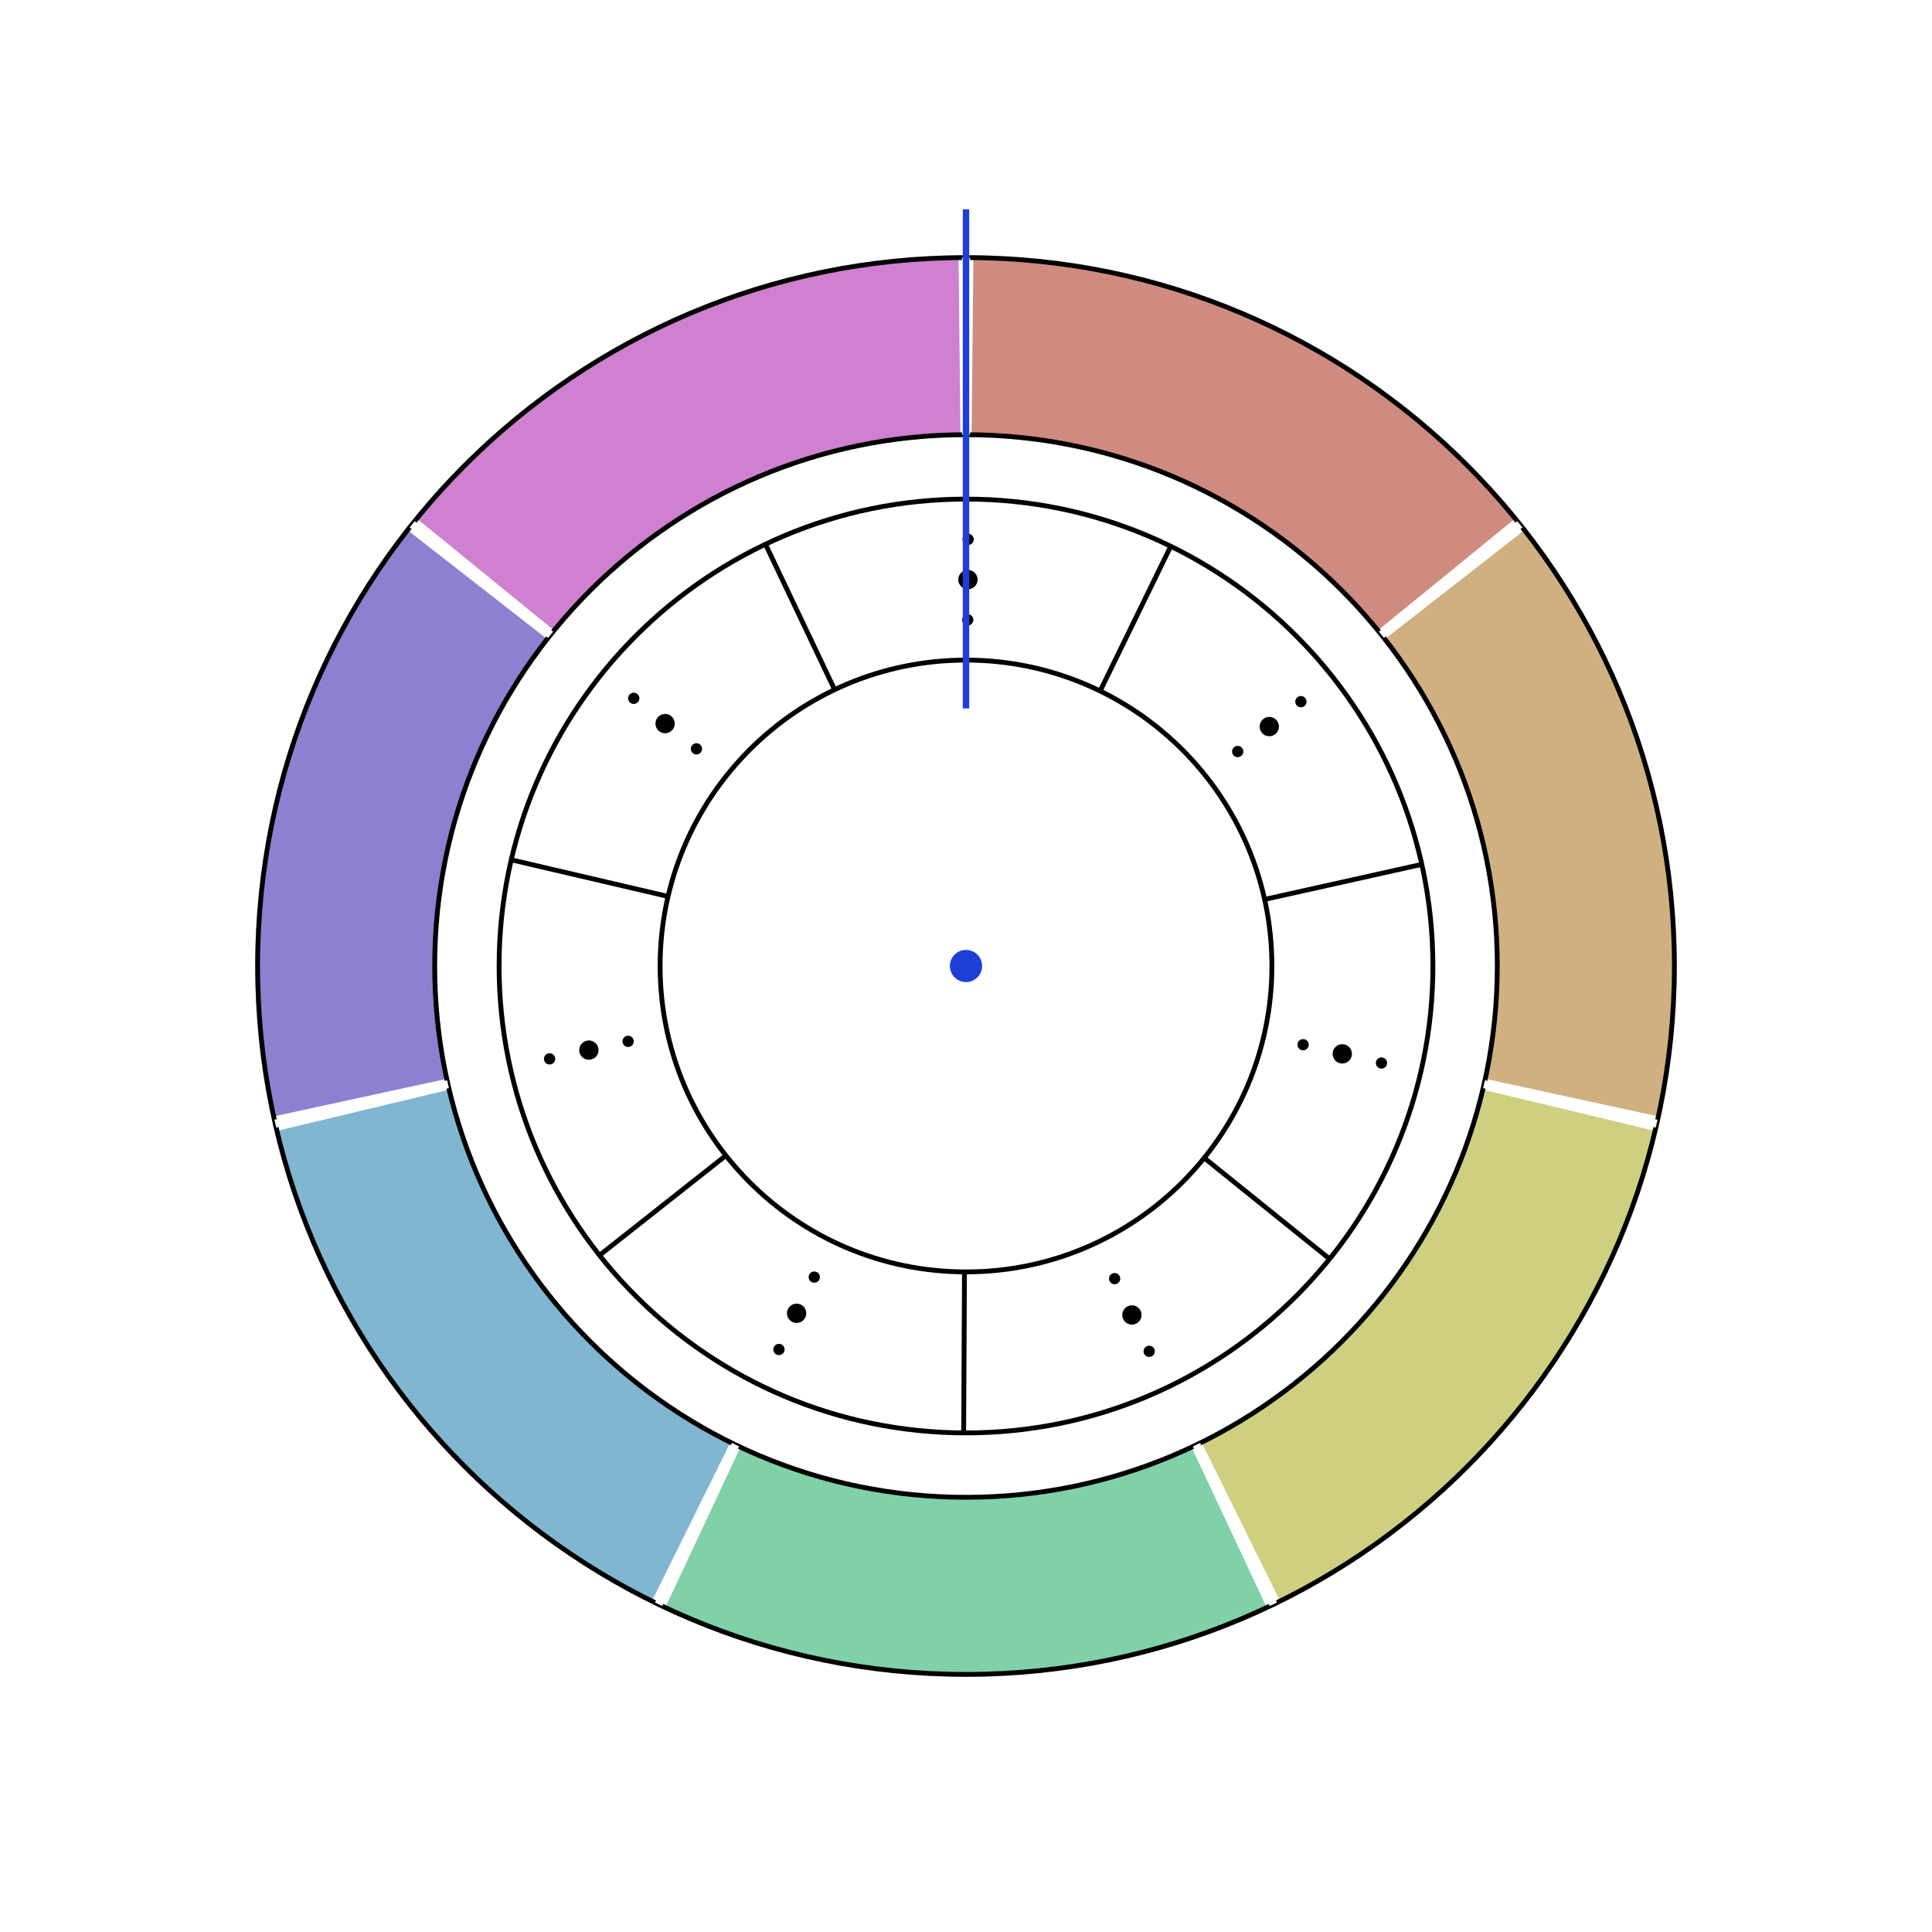
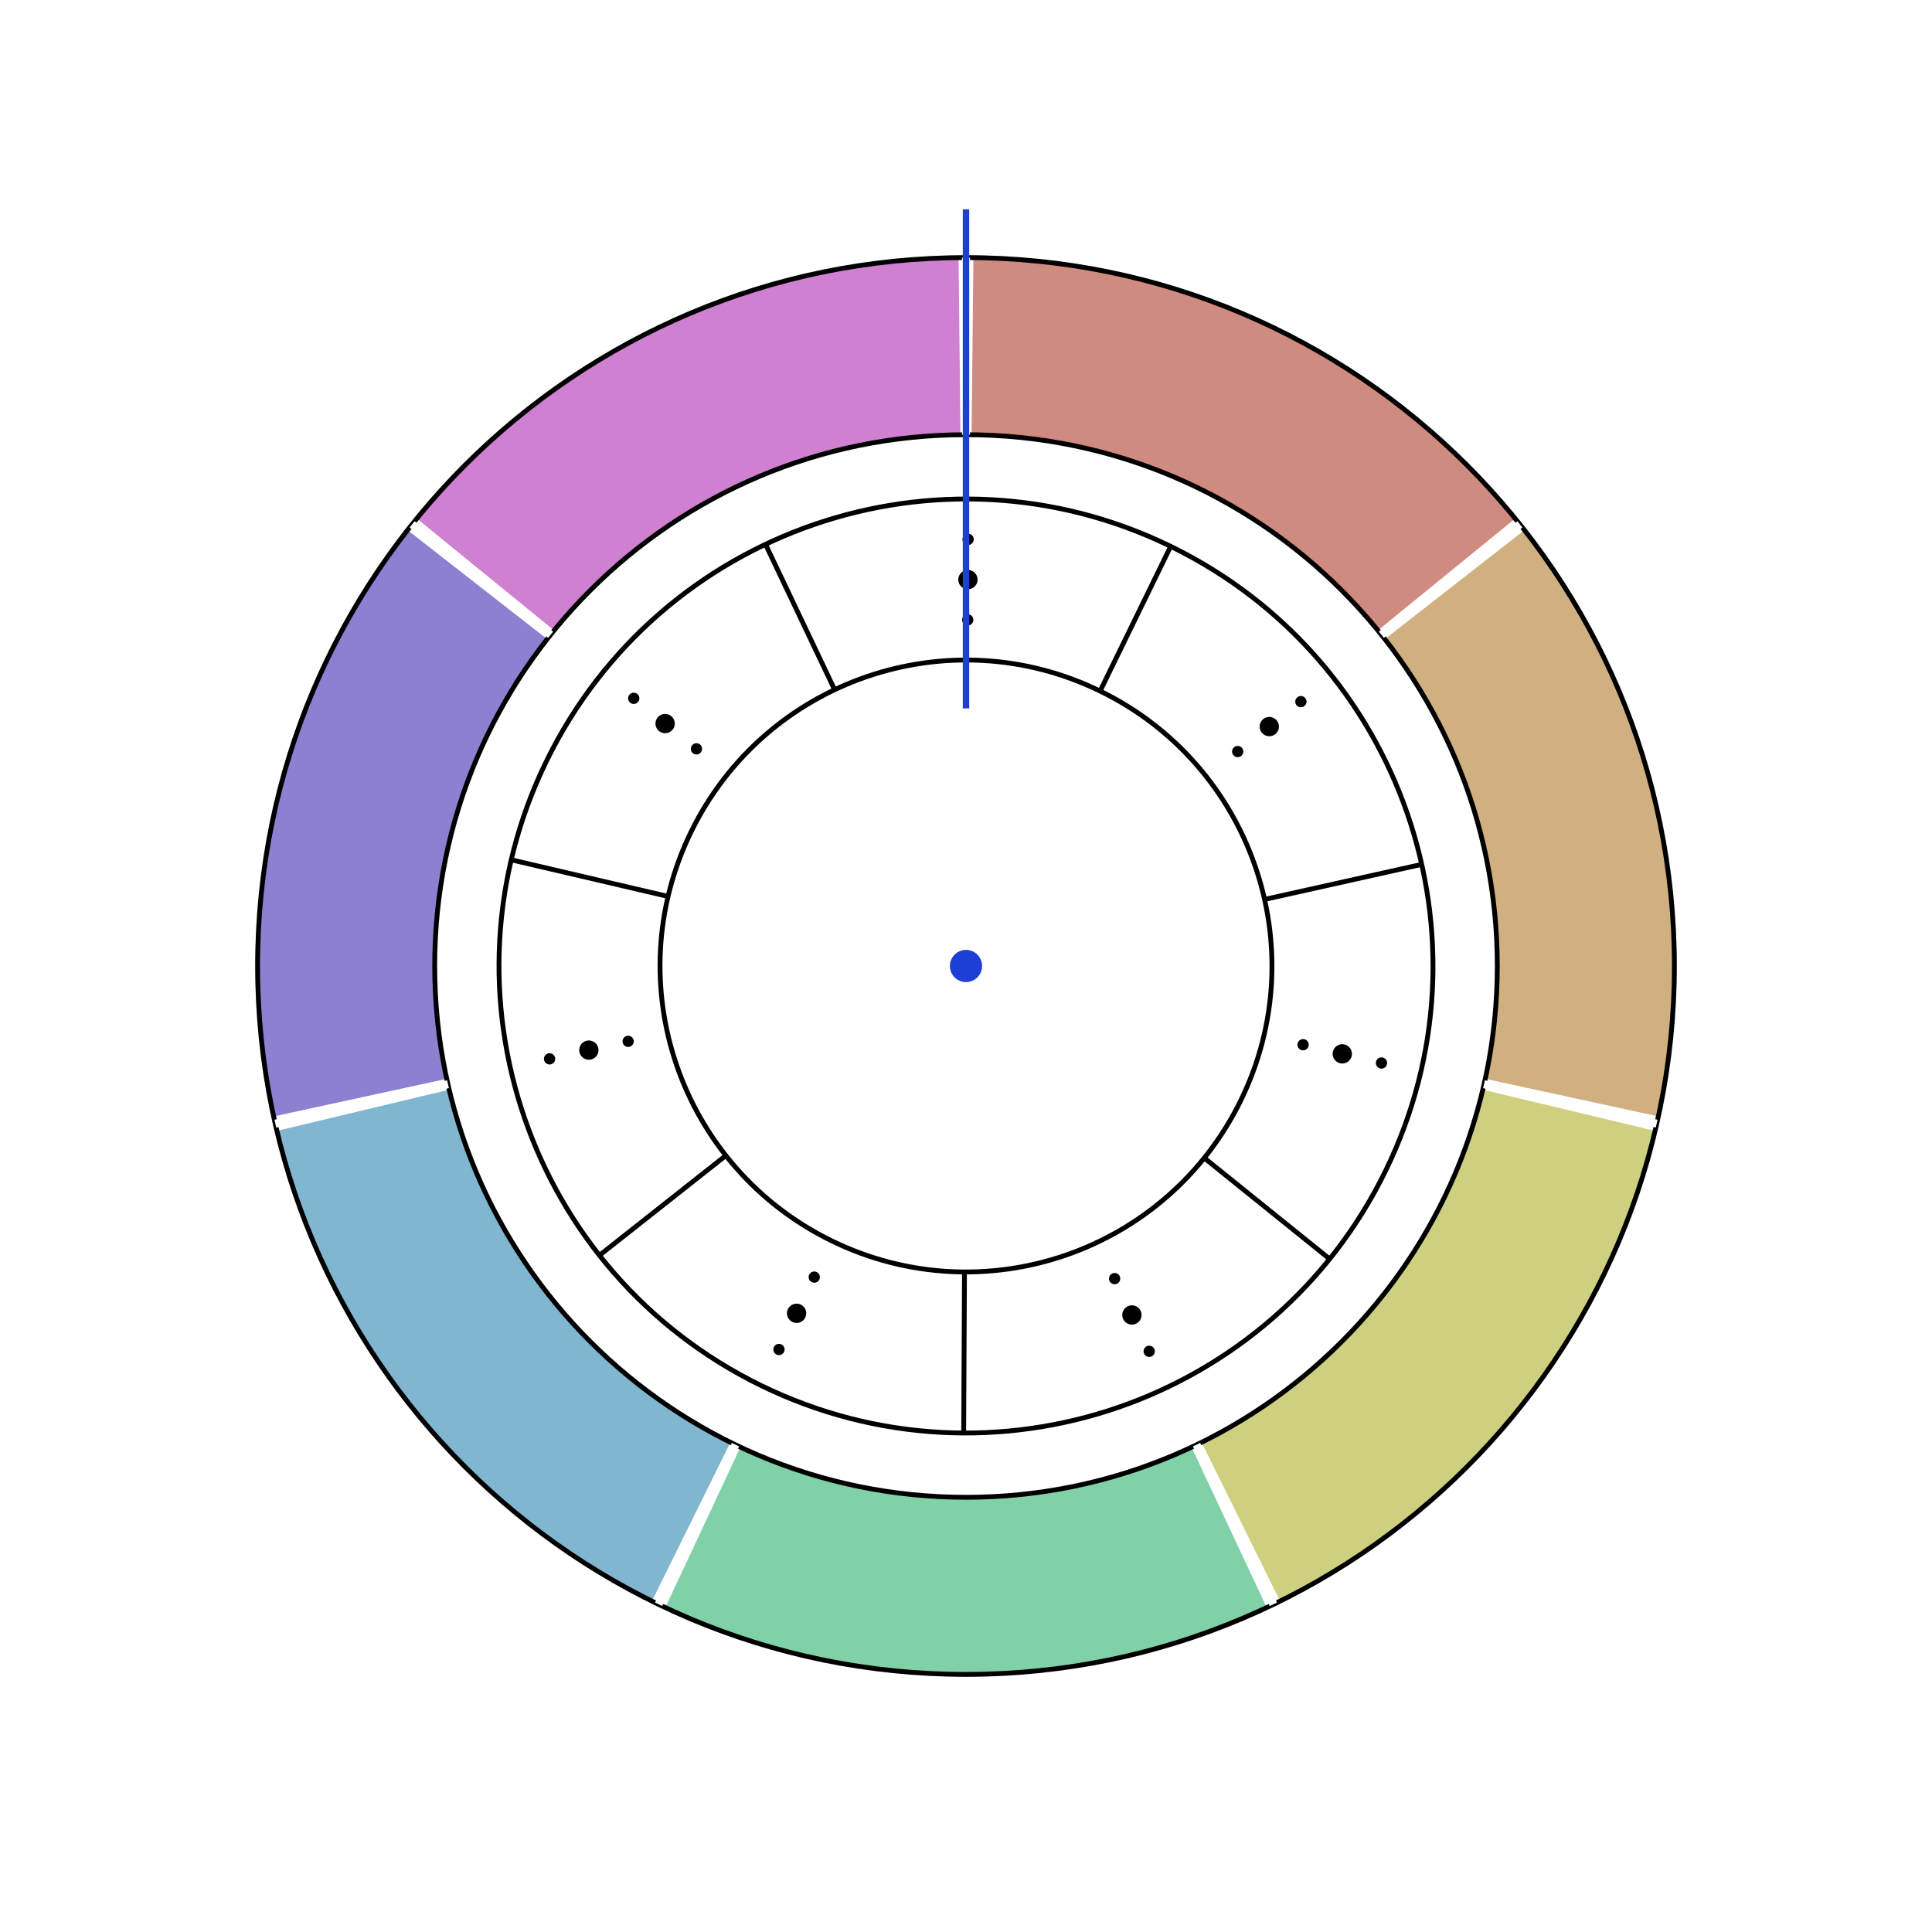
<svg xmlns="http://www.w3.org/2000/svg" viewBox="0 0 1200 1200" width="1200" height="1200">
  <rect width="1200" height="1200" fill="#ffffff" />
-   <path d="M604.03 215.02A385 385 0 0 1 898.47 356.82" fill="none" stroke="hsl(8 46% 66%)" stroke-width="110" />
-   <path d="M903.5 363.12A385 385 0 0 1 976.22 681.74" fill="none" stroke="hsl(36 46% 66%)" stroke-width="110" />
-   <path d="M974.43 689.6A385 385 0 0 1 770.67 945.1" fill="none" stroke="hsl(62 46% 66%)" stroke-width="110" />
-   <path d="M763.4 948.6A385 385 0 0 1 436.6 948.6" fill="none" stroke="hsl(150 46% 66%)" stroke-width="110" />
-   <path d="M429.33 945.1A385 385 0 0 1 225.57 689.6" fill="none" stroke="hsl(200 46% 66%)" stroke-width="110" />
-   <path d="M223.78 681.74A385 385 0 0 1 296.5 363.12" fill="none" stroke="hsl(250 46% 66%)" stroke-width="110" />
-   <path d="M301.53 356.82A385 385 0 0 1 595.97 215.02" fill="none" stroke="hsl(300 46% 66%)" stroke-width="110" />
-   <circle cx="600" cy="600" r="440" fill="none" stroke="#000000" stroke-width="3" />
-   <circle cx="600" cy="600" r="330" fill="none" stroke="#000000" stroke-width="3" />
-   <path d="M600 270L600 160" stroke="#ffffff" stroke-width="5" />
-   <path d="M858 394.25L944.01 325.66" stroke="#ffffff" stroke-width="5" />
-   <path d="M921.73 673.43L1028.97 697.91" stroke="#ffffff" stroke-width="5" />
-   <path d="M743.18 897.32L790.91 996.43" stroke="#ffffff" stroke-width="5" />
-   <path d="M456.82 897.32L409.09 996.43" stroke="#ffffff" stroke-width="5" />
-   <path d="M278.27 673.43L171.03 697.91" stroke="#ffffff" stroke-width="5" />
-   <path d="M342 394.25L255.99 325.66" stroke="#ffffff" stroke-width="5" />
-   <circle cx="600" cy="600" r="290" fill="none" stroke="#000000" stroke-width="3" />
-   <circle cx="600" cy="600" r="190" fill="none" stroke="#000000" stroke-width="3" />
-   <path d="M683.29 429.23L727.13 339.35" stroke="#000000" stroke-width="3" />
-   <circle cx="768.76" cy="466.79" r="3.5" fill="#000000" />
-   <circle cx="788.38" cy="451.3" r="6" fill="#000000" />
-   <circle cx="808.01" cy="435.81" r="3.5" fill="#000000" />
-   <path d="M785.44 558.65L883.05 536.88" stroke="#000000" stroke-width="3" />
-   <circle cx="809.37" cy="648.89" r="3.5" fill="#000000" />
-   <circle cx="833.71" cy="654.57" r="6" fill="#000000" />
-   <circle cx="858.06" cy="660.26" r="3.5" fill="#000000" />
-   <path d="M747.96 719.2L825.83 781.94" stroke="#000000" stroke-width="3" />
-   <circle cx="692.32" cy="794.17" r="3.5" fill="#000000" />
-   <circle cx="703.05" cy="816.75" r="6" fill="#000000" />
-   <circle cx="713.79" cy="839.33" r="3.5" fill="#000000" />
-   <path d="M599.05 790L598.55 890" stroke="#000000" stroke-width="3" />
-   <circle cx="505.75" cy="793.24" r="3.5" fill="#000000" />
-   <circle cx="494.79" cy="815.71" r="6" fill="#000000" />
-   <circle cx="483.83" cy="838.18" r="3.5" fill="#000000" />
-   <path d="M450.86 717.72L372.37 779.68" stroke="#000000" stroke-width="3" />
-   <circle cx="390.15" cy="646.8" r="3.5" fill="#000000" />
-   <circle cx="365.75" cy="652.24" r="6" fill="#000000" />
-   <circle cx="341.35" cy="657.68" r="3.5" fill="#000000" />
-   <path d="M414.98 556.8L317.6 534.06" stroke="#000000" stroke-width="3" />
-   <circle cx="432.58" cy="465.11" r="3.5" fill="#000000" />
-   <circle cx="413.11" cy="449.43" r="6" fill="#000000" />
-   <circle cx="393.64" cy="433.74" r="3.5" fill="#000000" />
-   <path d="M518.42 428.41L475.48 338.09" stroke="#000000" stroke-width="3" />
-   <circle cx="601.07" cy="385" r="3.5" fill="#000000" />
-   <circle cx="601.2" cy="360" r="6" fill="#000000" />
-   <circle cx="601.32" cy="335" r="3.5" fill="#000000" />
+   <g transform="rotate(0 600 600)">
+     <path d="M604.03 215.02A385 385 0 0 1 898.47 356.82" fill="none" stroke="hsl(8 46% 66%)" stroke-width="110" />
+     <path d="M903.5 363.12A385 385 0 0 1 976.22 681.74" fill="none" stroke="hsl(36 46% 66%)" stroke-width="110" />
+     <path d="M974.43 689.6A385 385 0 0 1 770.67 945.1" fill="none" stroke="hsl(62 46% 66%)" stroke-width="110" />
+     <path d="M763.4 948.6A385 385 0 0 1 436.6 948.6" fill="none" stroke="hsl(150 46% 66%)" stroke-width="110" />
+     <path d="M429.33 945.1A385 385 0 0 1 225.57 689.6" fill="none" stroke="hsl(200 46% 66%)" stroke-width="110" />
+     <path d="M223.78 681.74A385 385 0 0 1 296.5 363.12" fill="none" stroke="hsl(250 46% 66%)" stroke-width="110" />
+     <path d="M301.53 356.82A385 385 0 0 1 595.97 215.02" fill="none" stroke="hsl(300 46% 66%)" stroke-width="110" />
+     <circle cx="600" cy="600" r="440" fill="none" stroke="#000000" stroke-width="3" />
+     <circle cx="600" cy="600" r="330" fill="none" stroke="#000000" stroke-width="3" />
+     <path d="M600 270L600 160" stroke="#ffffff" stroke-width="5" />
+     <path d="M858 394.25L944.01 325.66" stroke="#ffffff" stroke-width="5" />
+     <path d="M921.73 673.43L1028.97 697.91" stroke="#ffffff" stroke-width="5" />
+     <path d="M743.18 897.32L790.91 996.43" stroke="#ffffff" stroke-width="5" />
+     <path d="M456.82 897.32L409.09 996.43" stroke="#ffffff" stroke-width="5" />
+     <path d="M278.27 673.43L171.03 697.91" stroke="#ffffff" stroke-width="5" />
+     <path d="M342 394.25L255.99 325.66" stroke="#ffffff" stroke-width="5" />
+   </g>
+   <g transform="rotate(26 600 600)">
+     <circle cx="600" cy="600" r="290" fill="none" stroke="#000000" stroke-width="3" />
+     <circle cx="600" cy="600" r="190" fill="none" stroke="#000000" stroke-width="3" />
+     <path d="M600 410L600 310" stroke="#000000" stroke-width="3" />
+     <circle cx="693.29" cy="406.29" r="3.5" fill="#000000" />
+     <circle cx="704.13" cy="383.77" r="6" fill="#000000" />
+     <circle cx="714.98" cy="361.24" r="3.5" fill="#000000" />
+     <path d="M748.55 481.54L826.73 419.19" stroke="#000000" stroke-width="3" />
+     <circle cx="809.61" cy="552.16" r="3.5" fill="#000000" />
+     <circle cx="833.98" cy="546.59" r="6" fill="#000000" />
+     <circle cx="858.36" cy="541.03" r="3.5" fill="#000000" />
+     <path d="M785.24 642.28L882.73 664.53" stroke="#000000" stroke-width="3" />
+     <circle cx="768.09" cy="734.05" r="3.5" fill="#000000" />
+     <circle cx="787.64" cy="749.64" r="6" fill="#000000" />
+     <circle cx="807.19" cy="765.22" r="3.5" fill="#000000" />
+     <path d="M682.44 771.18L725.83 861.28" stroke="#000000" stroke-width="3" />
+     <circle cx="600" cy="815" r="3.5" fill="#000000" />
+     <circle cx="600" cy="840" r="6" fill="#000000" />
+     <circle cx="600" cy="865" r="3.5" fill="#000000" />
+     <path d="M517.56 771.18L474.17 861.28" stroke="#000000" stroke-width="3" />
+     <circle cx="431.91" cy="734.05" r="3.5" fill="#000000" />
+     <circle cx="412.36" cy="749.64" r="6" fill="#000000" />
+     <circle cx="392.81" cy="765.22" r="3.5" fill="#000000" />
+     <path d="M414.76 642.28L317.27 664.53" stroke="#000000" stroke-width="3" />
+     <circle cx="390.39" cy="552.16" r="3.5" fill="#000000" />
+     <circle cx="366.02" cy="546.59" r="6" fill="#000000" />
+     <circle cx="341.64" cy="541.03" r="3.5" fill="#000000" />
+     <path d="M451.45 481.54L373.27 419.19" stroke="#000000" stroke-width="3" />
+     <circle cx="506.71" cy="406.29" r="3.5" fill="#000000" />
+     <circle cx="495.87" cy="383.77" r="6" fill="#000000" />
+     <circle cx="485.02" cy="361.24" r="3.5" fill="#000000" />
+   </g>
+   <g transform="rotate(0 600 600)">
+     <path d="M600 160A440 440 0 0 1 944.01 325.66L858 394.25A330 330 0 0 0 600 270Z" fill="none" stroke="#1d3fd6" stroke-width="4" opacity="0" />
+   </g>
+   <g transform="rotate(26 600 600)">
+     <path d="M373.27 419.19A290 290 0 0 1 600 310L600 410A190 190 0 0 0 451.45 481.54Z" fill="none" stroke="#1d3fd6" stroke-width="4" opacity="0" />
+   </g>
  <path d="M600 130L600 440" stroke="#1d3fd6" stroke-width="4" />
  <circle cx="600" cy="600" r="10" fill="#1d3fd6" />
</svg>
